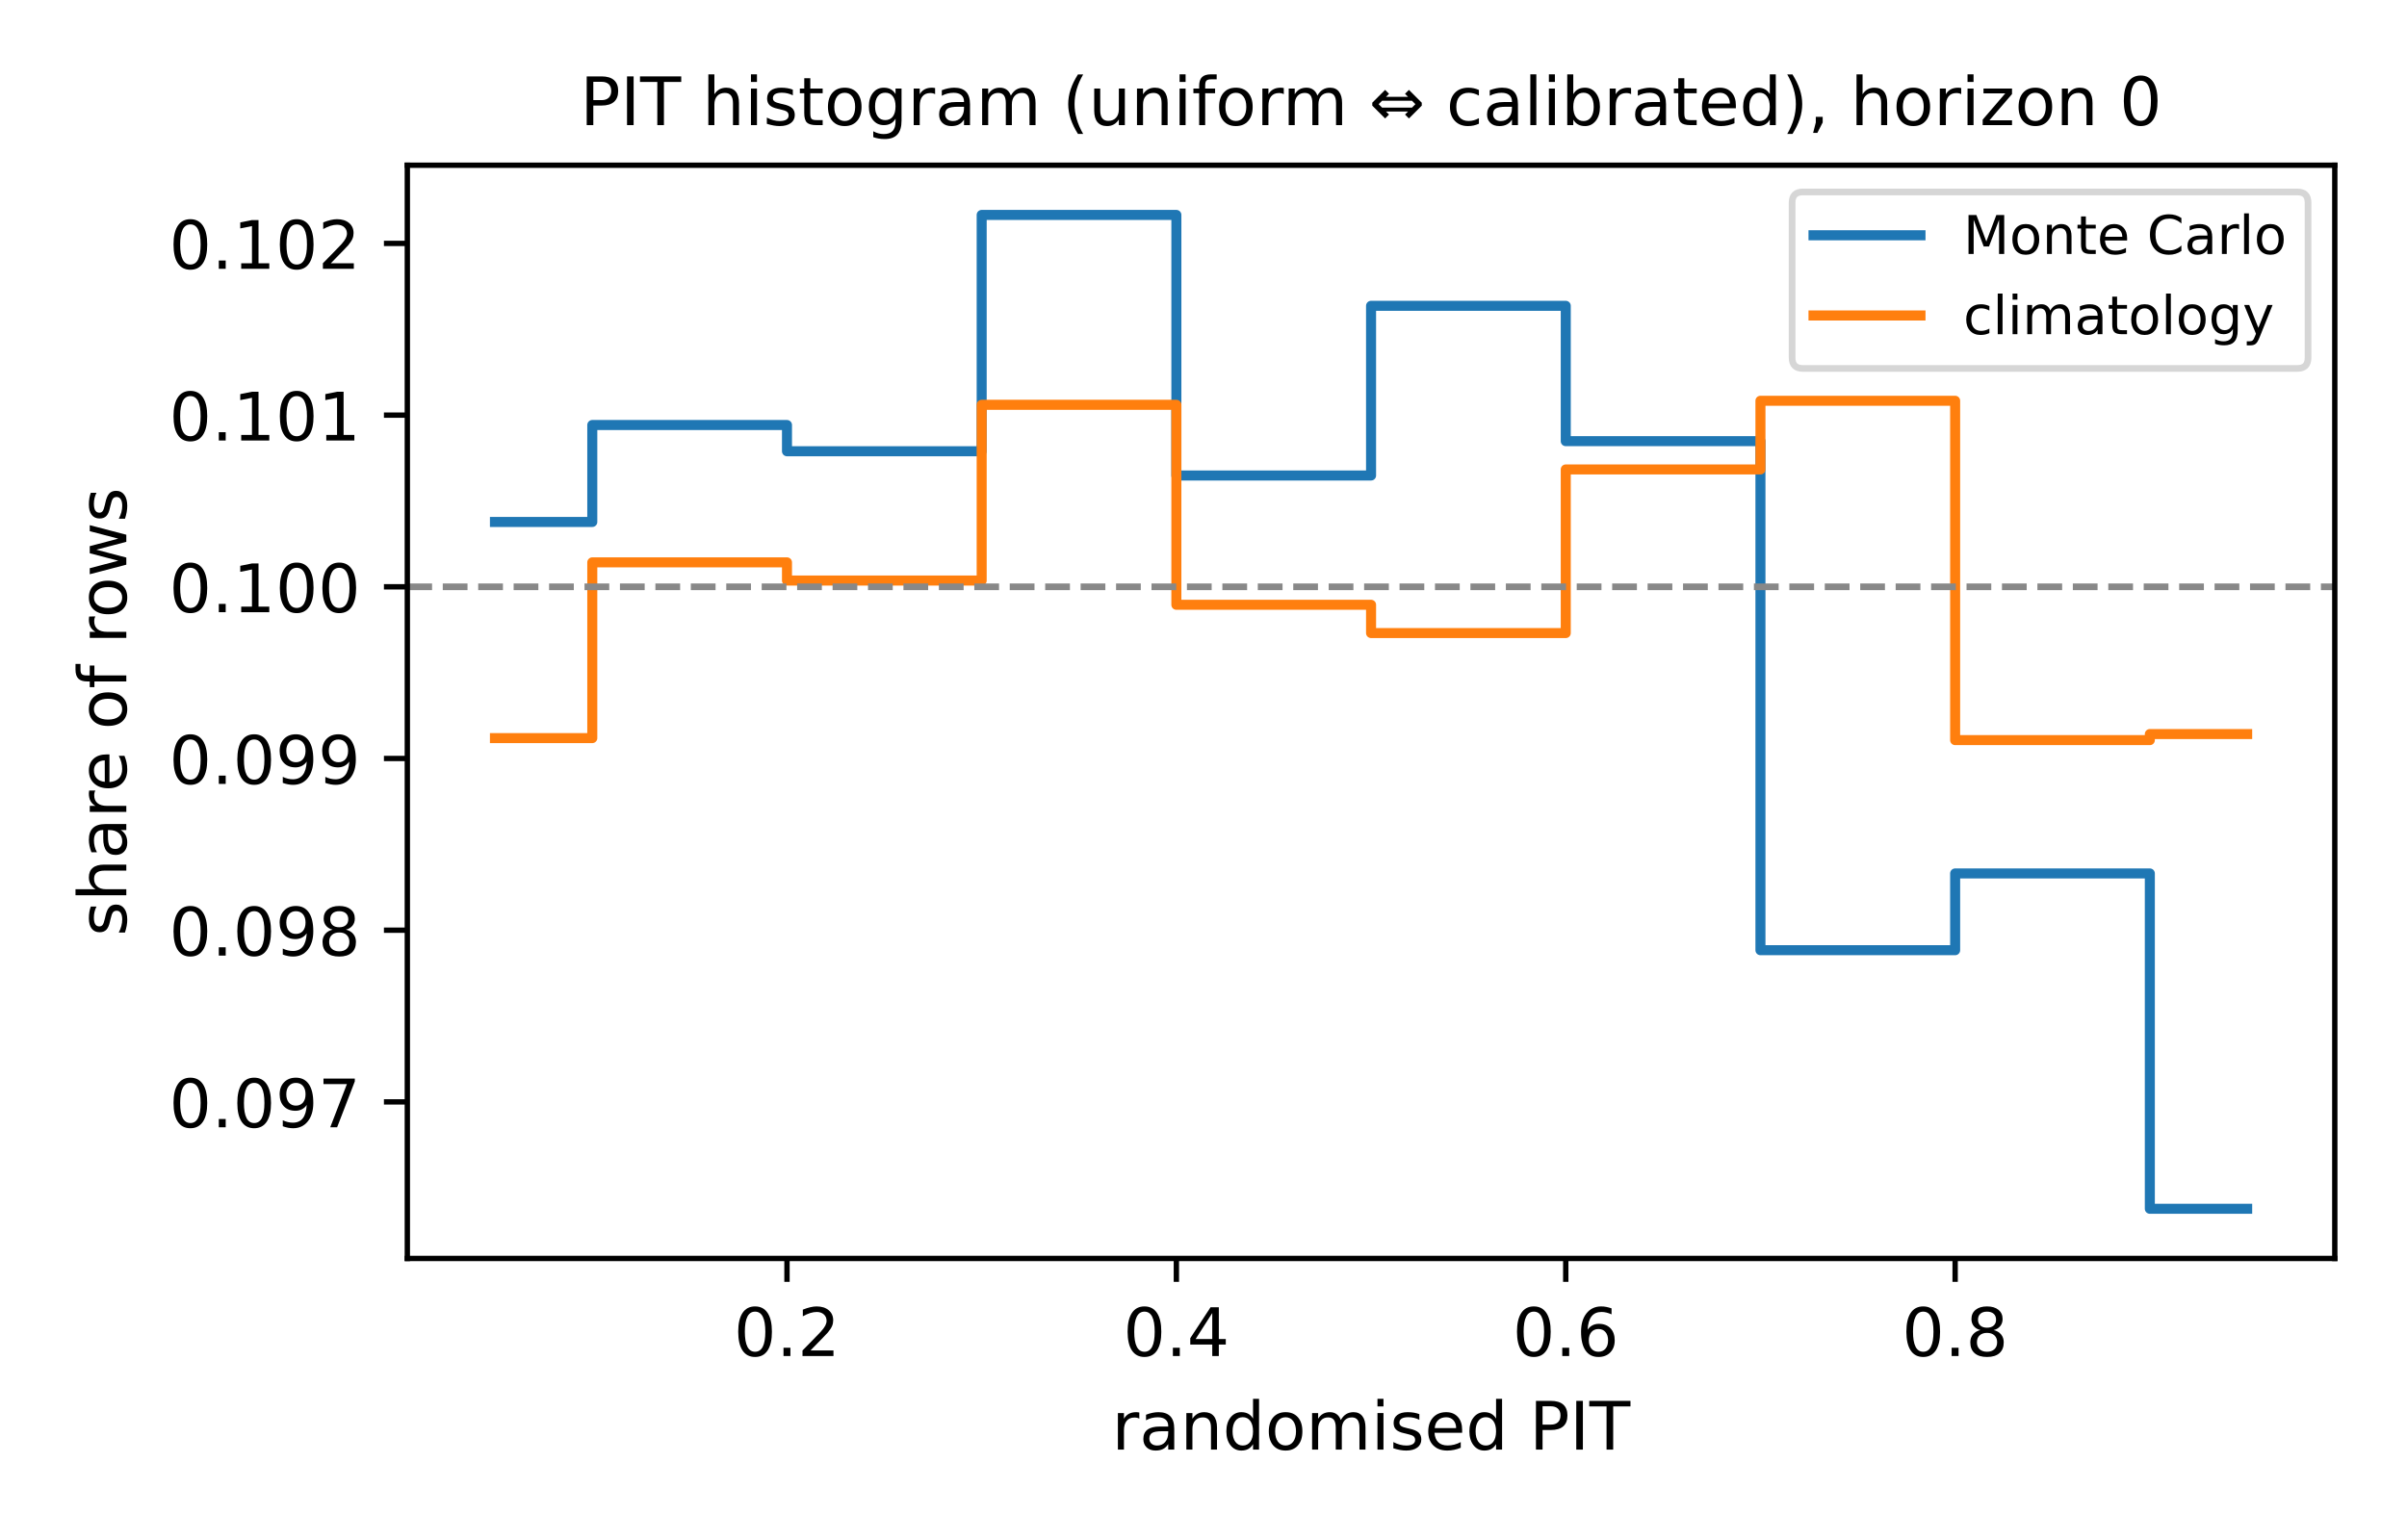
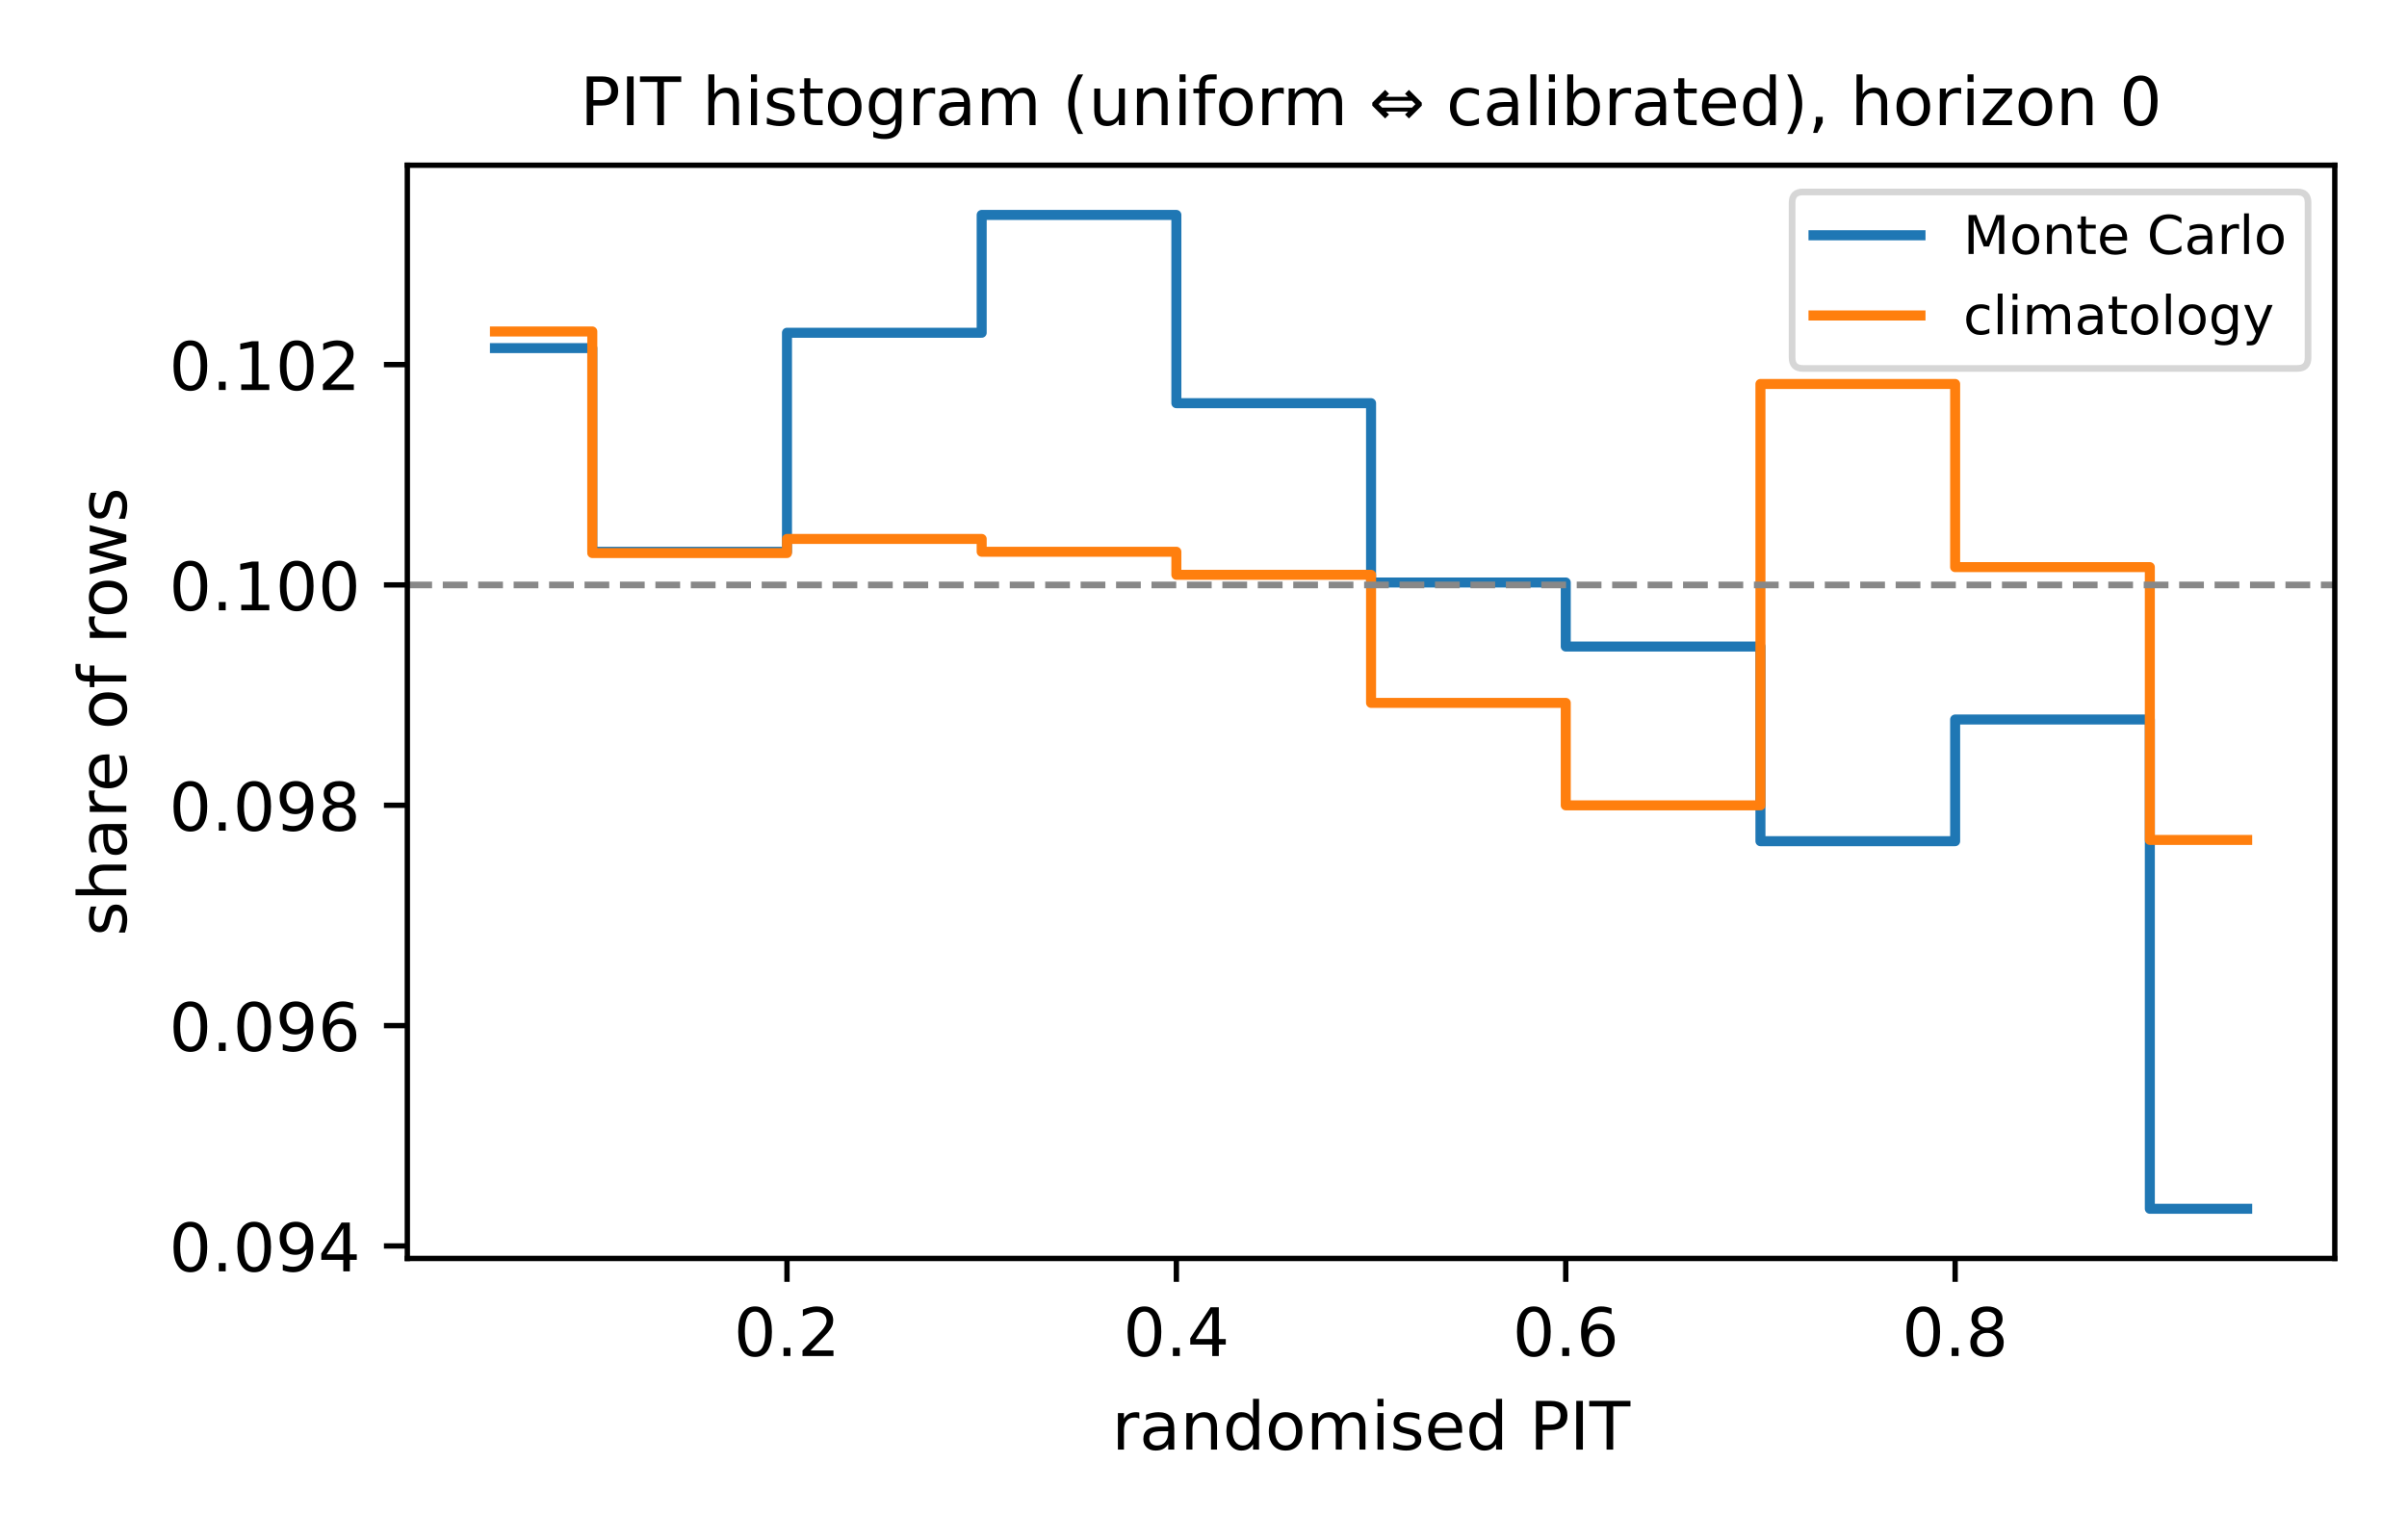
<svg xmlns="http://www.w3.org/2000/svg" xmlns:xlink="http://www.w3.org/1999/xlink" width="360pt" height="230.4pt" viewBox="0 0 360 230.4" version="1.1">
  <defs>
    <style type="text/css">*{stroke-linejoin: round; stroke-linecap: butt}</style>
  </defs>
  <g id="figure_1">
    <g id="patch_1">
      <path d="M 0 230.4  L 360 230.4  L 360 0  L 0 0  z " style="fill: #ffffff" />
    </g>
    <g id="axes_1">
      <g id="patch_2">
        <path d="M 60.922 188.278  L 349.2 188.278  L 349.2 24.72  L 60.922 24.72  z " style="fill: #ffffff" />
      </g>
      <g id="matplotlib.axis_1">
        <g id="xtick_1">
          <g id="line2d_1">
            <defs>
-               <path id="mbd0d3bd23d" d="M 0 0  L 0 3.5  " style="stroke: #000000; stroke-width: 0.8" />
-             </defs>
-             <g>
-               <use xlink:href="#mbd0d3bd23d" x="117.704" y="188.278" style="stroke: #000000; stroke-width: 0.8" />
+               <path id="m6182147fe1" d="M 0 0  L 0 3.5  " style="stroke: #000000; stroke-width: 0.8" />
+             </defs>
+             <g>
+               <use xlink:href="#m6182147fe1" x="117.704" y="188.278" style="stroke: #000000; stroke-width: 0.8" />
            </g>
          </g>
          <g id="text_1">
            <g transform="translate(109.7527 202.8753) scale(0.1 -0.1)">
              <defs>
                <path id="DejaVuSans-13" d="M 2034 4250  Q 1547 4250 1301 3770  Q 1056 3291 1056 2328  Q 1056 1369 1301 889  Q 1547 409 2034 409  Q 2525 409 2770 889  Q 3016 1369 3016 2328  Q 3016 3291 2770 3770  Q 2525 4250 2034 4250  z M 2034 4750  Q 2819 4750 3233 4129  Q 3647 3509 3647 2328  Q 3647 1150 3233 529  Q 2819 -91 2034 -91  Q 1250 -91 836 529  Q 422 1150 422 2328  Q 422 3509 836 4129  Q 1250 4750 2034 4750  z " transform="scale(0.015625)" />
                <path id="DejaVuSans-11" d="M 684 794  L 1344 794  L 1344 0  L 684 0  L 684 794  z " transform="scale(0.015625)" />
                <path id="DejaVuSans-15" d="M 1228 531  L 3431 531  L 3431 0  L 469 0  L 469 531  Q 828 903 1448 1529  Q 2069 2156 2228 2338  Q 2531 2678 2651 2914  Q 2772 3150 2772 3378  Q 2772 3750 2511 3984  Q 2250 4219 1831 4219  Q 1534 4219 1204 4116  Q 875 4013 500 3803  L 500 4441  Q 881 4594 1212 4672  Q 1544 4750 1819 4750  Q 2544 4750 2975 4387  Q 3406 4025 3406 3419  Q 3406 3131 3298 2873  Q 3191 2616 2906 2266  Q 2828 2175 2409 1742  Q 1991 1309 1228 531  z " transform="scale(0.015625)" />
              </defs>
              <use xlink:href="#DejaVuSans-13" />
              <use xlink:href="#DejaVuSans-11" transform="translate(63.625 0)" />
              <use xlink:href="#DejaVuSans-15" transform="translate(95.40625 0)" />
            </g>
          </g>
        </g>
        <g id="xtick_2">
          <g id="line2d_2">
            <g>
-               <use xlink:href="#mbd0d3bd23d" x="175.942" y="188.278" style="stroke: #000000; stroke-width: 0.8" />
+               <use xlink:href="#m6182147fe1" x="175.942" y="188.278" style="stroke: #000000; stroke-width: 0.8" />
            </g>
          </g>
          <g id="text_2">
            <g transform="translate(167.9907 202.8753) scale(0.1 -0.1)">
              <defs>
                <path id="DejaVuSans-17" d="M 2419 4116  L 825 1625  L 2419 1625  L 2419 4116  z M 2253 4666  L 3047 4666  L 3047 1625  L 3713 1625  L 3713 1100  L 3047 1100  L 3047 0  L 2419 0  L 2419 1100  L 313 1100  L 313 1709  L 2253 4666  z " transform="scale(0.015625)" />
              </defs>
              <use xlink:href="#DejaVuSans-13" />
              <use xlink:href="#DejaVuSans-11" transform="translate(63.625 0)" />
              <use xlink:href="#DejaVuSans-17" transform="translate(95.40625 0)" />
            </g>
          </g>
        </g>
        <g id="xtick_3">
          <g id="line2d_3">
            <g>
-               <use xlink:href="#mbd0d3bd23d" x="234.18" y="188.278" style="stroke: #000000; stroke-width: 0.8" />
+               <use xlink:href="#m6182147fe1" x="234.18" y="188.278" style="stroke: #000000; stroke-width: 0.8" />
            </g>
          </g>
          <g id="text_3">
            <g transform="translate(226.2286 202.8753) scale(0.1 -0.1)">
              <defs>
                <path id="DejaVuSans-19" d="M 2113 2584  Q 1688 2584 1439 2293  Q 1191 2003 1191 1497  Q 1191 994 1439 701  Q 1688 409 2113 409  Q 2538 409 2786 701  Q 3034 994 3034 1497  Q 3034 2003 2786 2293  Q 2538 2584 2113 2584  z M 3366 4563  L 3366 3988  Q 3128 4100 2886 4159  Q 2644 4219 2406 4219  Q 1781 4219 1451 3797  Q 1122 3375 1075 2522  Q 1259 2794 1537 2939  Q 1816 3084 2150 3084  Q 2853 3084 3261 2657  Q 3669 2231 3669 1497  Q 3669 778 3244 343  Q 2819 -91 2113 -91  Q 1303 -91 875 529  Q 447 1150 447 2328  Q 447 3434 972 4092  Q 1497 4750 2381 4750  Q 2619 4750 2861 4703  Q 3103 4656 3366 4563  z " transform="scale(0.015625)" />
              </defs>
              <use xlink:href="#DejaVuSans-13" />
              <use xlink:href="#DejaVuSans-11" transform="translate(63.625 0)" />
              <use xlink:href="#DejaVuSans-19" transform="translate(95.40625 0)" />
            </g>
          </g>
        </g>
        <g id="xtick_4">
          <g id="line2d_4">
            <g>
-               <use xlink:href="#mbd0d3bd23d" x="292.418" y="188.278" style="stroke: #000000; stroke-width: 0.8" />
+               <use xlink:href="#m6182147fe1" x="292.418" y="188.278" style="stroke: #000000; stroke-width: 0.8" />
            </g>
          </g>
          <g id="text_4">
            <g transform="translate(284.4665 202.8753) scale(0.1 -0.1)">
              <defs>
                <path id="DejaVuSans-1b" d="M 2034 2216  Q 1584 2216 1326 1975  Q 1069 1734 1069 1313  Q 1069 891 1326 650  Q 1584 409 2034 409  Q 2484 409 2743 651  Q 3003 894 3003 1313  Q 3003 1734 2745 1975  Q 2488 2216 2034 2216  z M 1403 2484  Q 997 2584 770 2862  Q 544 3141 544 3541  Q 544 4100 942 4425  Q 1341 4750 2034 4750  Q 2731 4750 3128 4425  Q 3525 4100 3525 3541  Q 3525 3141 3298 2862  Q 3072 2584 2669 2484  Q 3125 2378 3379 2068  Q 3634 1759 3634 1313  Q 3634 634 3220 271  Q 2806 -91 2034 -91  Q 1263 -91 848 271  Q 434 634 434 1313  Q 434 1759 690 2068  Q 947 2378 1403 2484  z M 1172 3481  Q 1172 3119 1398 2916  Q 1625 2713 2034 2713  Q 2441 2713 2670 2916  Q 2900 3119 2900 3481  Q 2900 3844 2670 4047  Q 2441 4250 2034 4250  Q 1625 4250 1398 4047  Q 1172 3844 1172 3481  z " transform="scale(0.015625)" />
              </defs>
              <use xlink:href="#DejaVuSans-13" />
              <use xlink:href="#DejaVuSans-11" transform="translate(63.625 0)" />
              <use xlink:href="#DejaVuSans-1b" transform="translate(95.40625 0)" />
            </g>
          </g>
        </g>
        <g id="text_5">
          <g transform="translate(166.2916 216.8761) scale(0.1 -0.1)">
            <defs>
              <path id="DejaVuSans-55" d="M 2631 2963  Q 2534 3019 2420 3045  Q 2306 3072 2169 3072  Q 1681 3072 1420 2755  Q 1159 2438 1159 1844  L 1159 0  L 581 0  L 581 3500  L 1159 3500  L 1159 2956  Q 1341 3275 1631 3429  Q 1922 3584 2338 3584  Q 2397 3584 2469 3576  Q 2541 3569 2628 3553  L 2631 2963  z " transform="scale(0.015625)" />
              <path id="DejaVuSans-44" d="M 2194 1759  Q 1497 1759 1228 1600  Q 959 1441 959 1056  Q 959 750 1161 570  Q 1363 391 1709 391  Q 2188 391 2477 730  Q 2766 1069 2766 1631  L 2766 1759  L 2194 1759  z M 3341 1997  L 3341 0  L 2766 0  L 2766 531  Q 2569 213 2275 61  Q 1981 -91 1556 -91  Q 1019 -91 701 211  Q 384 513 384 1019  Q 384 1609 779 1909  Q 1175 2209 1959 2209  L 2766 2209  L 2766 2266  Q 2766 2663 2505 2880  Q 2244 3097 1772 3097  Q 1472 3097 1187 3025  Q 903 2953 641 2809  L 641 3341  Q 956 3463 1253 3523  Q 1550 3584 1831 3584  Q 2591 3584 2966 3190  Q 3341 2797 3341 1997  z " transform="scale(0.015625)" />
              <path id="DejaVuSans-51" d="M 3513 2113  L 3513 0  L 2938 0  L 2938 2094  Q 2938 2591 2744 2837  Q 2550 3084 2163 3084  Q 1697 3084 1428 2787  Q 1159 2491 1159 1978  L 1159 0  L 581 0  L 581 3500  L 1159 3500  L 1159 2956  Q 1366 3272 1645 3428  Q 1925 3584 2291 3584  Q 2894 3584 3203 3211  Q 3513 2838 3513 2113  z " transform="scale(0.015625)" />
              <path id="DejaVuSans-47" d="M 2906 2969  L 2906 4863  L 3481 4863  L 3481 0  L 2906 0  L 2906 525  Q 2725 213 2448 61  Q 2172 -91 1784 -91  Q 1150 -91 751 415  Q 353 922 353 1747  Q 353 2572 751 3078  Q 1150 3584 1784 3584  Q 2172 3584 2448 3432  Q 2725 3281 2906 2969  z M 947 1747  Q 947 1113 1208 752  Q 1469 391 1925 391  Q 2381 391 2643 752  Q 2906 1113 2906 1747  Q 2906 2381 2643 2742  Q 2381 3103 1925 3103  Q 1469 3103 1208 2742  Q 947 2381 947 1747  z " transform="scale(0.015625)" />
              <path id="DejaVuSans-52" d="M 1959 3097  Q 1497 3097 1228 2736  Q 959 2375 959 1747  Q 959 1119 1226 758  Q 1494 397 1959 397  Q 2419 397 2687 759  Q 2956 1122 2956 1747  Q 2956 2369 2687 2733  Q 2419 3097 1959 3097  z M 1959 3584  Q 2709 3584 3137 3096  Q 3566 2609 3566 1747  Q 3566 888 3137 398  Q 2709 -91 1959 -91  Q 1206 -91 779 398  Q 353 888 353 1747  Q 353 2609 779 3096  Q 1206 3584 1959 3584  z " transform="scale(0.015625)" />
              <path id="DejaVuSans-50" d="M 3328 2828  Q 3544 3216 3844 3400  Q 4144 3584 4550 3584  Q 5097 3584 5394 3201  Q 5691 2819 5691 2113  L 5691 0  L 5113 0  L 5113 2094  Q 5113 2597 4934 2840  Q 4756 3084 4391 3084  Q 3944 3084 3684 2787  Q 3425 2491 3425 1978  L 3425 0  L 2847 0  L 2847 2094  Q 2847 2600 2669 2842  Q 2491 3084 2119 3084  Q 1678 3084 1418 2786  Q 1159 2488 1159 1978  L 1159 0  L 581 0  L 581 3500  L 1159 3500  L 1159 2956  Q 1356 3278 1631 3431  Q 1906 3584 2284 3584  Q 2666 3584 2933 3390  Q 3200 3197 3328 2828  z " transform="scale(0.015625)" />
              <path id="DejaVuSans-4c" d="M 603 3500  L 1178 3500  L 1178 0  L 603 0  L 603 3500  z M 603 4863  L 1178 4863  L 1178 4134  L 603 4134  L 603 4863  z " transform="scale(0.015625)" />
              <path id="DejaVuSans-56" d="M 2834 3397  L 2834 2853  Q 2591 2978 2328 3040  Q 2066 3103 1784 3103  Q 1356 3103 1142 2972  Q 928 2841 928 2578  Q 928 2378 1081 2264  Q 1234 2150 1697 2047  L 1894 2003  Q 2506 1872 2764 1633  Q 3022 1394 3022 966  Q 3022 478 2636 193  Q 2250 -91 1575 -91  Q 1294 -91 989 -36  Q 684 19 347 128  L 347 722  Q 666 556 975 473  Q 1284 391 1588 391  Q 1994 391 2212 530  Q 2431 669 2431 922  Q 2431 1156 2273 1281  Q 2116 1406 1581 1522  L 1381 1569  Q 847 1681 609 1914  Q 372 2147 372 2553  Q 372 3047 722 3315  Q 1072 3584 1716 3584  Q 2034 3584 2315 3537  Q 2597 3491 2834 3397  z " transform="scale(0.015625)" />
              <path id="DejaVuSans-48" d="M 3597 1894  L 3597 1613  L 953 1613  Q 991 1019 1311 708  Q 1631 397 2203 397  Q 2534 397 2845 478  Q 3156 559 3463 722  L 3463 178  Q 3153 47 2828 -22  Q 2503 -91 2169 -91  Q 1331 -91 842 396  Q 353 884 353 1716  Q 353 2575 817 3079  Q 1281 3584 2069 3584  Q 2775 3584 3186 3129  Q 3597 2675 3597 1894  z M 3022 2063  Q 3016 2534 2758 2815  Q 2500 3097 2075 3097  Q 1594 3097 1305 2825  Q 1016 2553 972 2059  L 3022 2063  z " transform="scale(0.015625)" />
              <path id="DejaVuSans-3" transform="scale(0.015625)" />
              <path id="DejaVuSans-33" d="M 1259 4147  L 1259 2394  L 2053 2394  Q 2494 2394 2734 2622  Q 2975 2850 2975 3272  Q 2975 3691 2734 3919  Q 2494 4147 2053 4147  L 1259 4147  z M 628 4666  L 2053 4666  Q 2838 4666 3239 4311  Q 3641 3956 3641 3272  Q 3641 2581 3239 2228  Q 2838 1875 2053 1875  L 1259 1875  L 1259 0  L 628 0  L 628 4666  z " transform="scale(0.015625)" />
              <path id="DejaVuSans-2c" d="M 628 4666  L 1259 4666  L 1259 0  L 628 0  L 628 4666  z " transform="scale(0.015625)" />
              <path id="DejaVuSans-37" d="M -19 4666  L 3928 4666  L 3928 4134  L 2272 4134  L 2272 0  L 1638 0  L 1638 4134  L -19 4134  L -19 4666  z " transform="scale(0.015625)" />
            </defs>
            <use xlink:href="#DejaVuSans-55" />
            <use xlink:href="#DejaVuSans-44" transform="translate(41.10938 0)" />
            <use xlink:href="#DejaVuSans-51" transform="translate(102.3906 0)" />
            <use xlink:href="#DejaVuSans-47" transform="translate(165.7656 0)" />
            <use xlink:href="#DejaVuSans-52" transform="translate(229.25 0)" />
            <use xlink:href="#DejaVuSans-50" transform="translate(290.4375 0)" />
            <use xlink:href="#DejaVuSans-4c" transform="translate(387.8438 0)" />
            <use xlink:href="#DejaVuSans-56" transform="translate(415.625 0)" />
            <use xlink:href="#DejaVuSans-48" transform="translate(467.7188 0)" />
            <use xlink:href="#DejaVuSans-47" transform="translate(529.25 0)" />
            <use xlink:href="#DejaVuSans-3" transform="translate(592.7344 0)" />
            <use xlink:href="#DejaVuSans-33" transform="translate(624.5156 0)" />
            <use xlink:href="#DejaVuSans-2c" transform="translate(684.8125 0)" />
            <use xlink:href="#DejaVuSans-37" transform="translate(714.3125 0)" />
          </g>
        </g>
      </g>
      <g id="matplotlib.axis_2">
        <g id="ytick_1">
          <g id="line2d_5">
            <defs>
-               <path id="m5d2a2eea4f" d="M 0 0  L -3.5 0  " style="stroke: #000000; stroke-width: 0.8" />
-             </defs>
-             <g>
-               <use xlink:href="#m5d2a2eea4f" x="60.922" y="164.855" style="stroke: #000000; stroke-width: 0.8" />
+               <path id="me482a3e72c" d="M 0 0  L -3.5 0  " style="stroke: #000000; stroke-width: 0.8" />
+             </defs>
+             <g>
+               <use xlink:href="#me482a3e72c" x="60.922" y="186.405" style="stroke: #000000; stroke-width: 0.8" />
            </g>
          </g>
          <g id="text_6">
-             <g transform="translate(25.29422 168.6541) scale(0.1 -0.1)">
+             <g transform="translate(25.29422 190.2037) scale(0.1 -0.1)">
              <defs>
                <path id="DejaVuSans-1c" d="M 703 97  L 703 672  Q 941 559 1184 500  Q 1428 441 1663 441  Q 2288 441 2617 861  Q 2947 1281 2994 2138  Q 2813 1869 2534 1725  Q 2256 1581 1919 1581  Q 1219 1581 811 2004  Q 403 2428 403 3163  Q 403 3881 828 4315  Q 1253 4750 1959 4750  Q 2769 4750 3195 4129  Q 3622 3509 3622 2328  Q 3622 1225 3098 567  Q 2575 -91 1691 -91  Q 1453 -91 1209 -44  Q 966 3 703 97  z M 1959 2075  Q 2384 2075 2632 2365  Q 2881 2656 2881 3163  Q 2881 3666 2632 3958  Q 2384 4250 1959 4250  Q 1534 4250 1286 3958  Q 1038 3666 1038 3163  Q 1038 2656 1286 2365  Q 1534 2075 1959 2075  z " transform="scale(0.015625)" />
-                 <path id="DejaVuSans-1a" d="M 525 4666  L 3525 4666  L 3525 4397  L 1831 0  L 1172 0  L 2766 4134  L 525 4134  L 525 4666  z " transform="scale(0.015625)" />
              </defs>
              <use xlink:href="#DejaVuSans-13" />
              <use xlink:href="#DejaVuSans-11" transform="translate(63.625 0)" />
              <use xlink:href="#DejaVuSans-13" transform="translate(95.40625 0)" />
              <use xlink:href="#DejaVuSans-1c" transform="translate(159.0312 0)" />
-               <use xlink:href="#DejaVuSans-1a" transform="translate(222.6562 0)" />
+               <use xlink:href="#DejaVuSans-17" transform="translate(222.6562 0)" />
            </g>
          </g>
        </g>
        <g id="ytick_2">
          <g id="line2d_6">
            <g>
-               <use xlink:href="#m5d2a2eea4f" x="60.922" y="139.167" style="stroke: #000000; stroke-width: 0.8" />
+               <use xlink:href="#me482a3e72c" x="60.922" y="153.44" style="stroke: #000000; stroke-width: 0.8" />
            </g>
          </g>
          <g id="text_7">
-             <g transform="translate(25.29422 142.9663) scale(0.1 -0.1)">
+             <g transform="translate(25.29422 157.2389) scale(0.1 -0.1)">
+               <use xlink:href="#DejaVuSans-13" />
+               <use xlink:href="#DejaVuSans-11" transform="translate(63.625 0)" />
+               <use xlink:href="#DejaVuSans-13" transform="translate(95.40625 0)" />
+               <use xlink:href="#DejaVuSans-1c" transform="translate(159.0312 0)" />
+               <use xlink:href="#DejaVuSans-19" transform="translate(222.6562 0)" />
+             </g>
+           </g>
+         </g>
+         <g id="ytick_3">
+           <g id="line2d_7">
+             <g>
+               <use xlink:href="#me482a3e72c" x="60.922" y="120.475" style="stroke: #000000; stroke-width: 0.8" />
+             </g>
+           </g>
+           <g id="text_8">
+             <g transform="translate(25.29422 124.274) scale(0.1 -0.1)">
              <use xlink:href="#DejaVuSans-13" />
              <use xlink:href="#DejaVuSans-11" transform="translate(63.625 0)" />
              <use xlink:href="#DejaVuSans-13" transform="translate(95.40625 0)" />
              <use xlink:href="#DejaVuSans-1c" transform="translate(159.0312 0)" />
              <use xlink:href="#DejaVuSans-1b" transform="translate(222.6562 0)" />
            </g>
          </g>
        </g>
-         <g id="ytick_3">
-           <g id="line2d_7">
-             <g>
-               <use xlink:href="#m5d2a2eea4f" x="60.922" y="113.48" style="stroke: #000000; stroke-width: 0.8" />
-             </g>
-           </g>
-           <g id="text_8">
-             <g transform="translate(25.29422 117.2785) scale(0.1 -0.1)">
-               <use xlink:href="#DejaVuSans-13" />
-               <use xlink:href="#DejaVuSans-11" transform="translate(63.625 0)" />
-               <use xlink:href="#DejaVuSans-13" transform="translate(95.40625 0)" />
-               <use xlink:href="#DejaVuSans-1c" transform="translate(159.0312 0)" />
-               <use xlink:href="#DejaVuSans-1c" transform="translate(222.6562 0)" />
-             </g>
-           </g>
-         </g>
        <g id="ytick_4">
          <g id="line2d_8">
            <g>
-               <use xlink:href="#m5d2a2eea4f" x="60.922" y="87.792" style="stroke: #000000; stroke-width: 0.8" />
+               <use xlink:href="#me482a3e72c" x="60.922" y="87.51" style="stroke: #000000; stroke-width: 0.8" />
            </g>
          </g>
          <g id="text_9">
-             <g transform="translate(25.29422 91.59067) scale(0.1 -0.1)">
+             <g transform="translate(25.29422 91.30918) scale(0.1 -0.1)">
              <defs>
                <path id="DejaVuSans-14" d="M 794 531  L 1825 531  L 1825 4091  L 703 3866  L 703 4441  L 1819 4666  L 2450 4666  L 2450 531  L 3481 531  L 3481 0  L 794 0  L 794 531  z " transform="scale(0.015625)" />
              </defs>
              <use xlink:href="#DejaVuSans-13" />
              <use xlink:href="#DejaVuSans-11" transform="translate(63.625 0)" />
              <use xlink:href="#DejaVuSans-14" transform="translate(95.40625 0)" />
              <use xlink:href="#DejaVuSans-13" transform="translate(159.0312 0)" />
              <use xlink:href="#DejaVuSans-13" transform="translate(222.6562 0)" />
            </g>
          </g>
        </g>
        <g id="ytick_5">
          <g id="line2d_9">
            <g>
-               <use xlink:href="#m5d2a2eea4f" x="60.922" y="62.104" style="stroke: #000000; stroke-width: 0.8" />
+               <use xlink:href="#me482a3e72c" x="60.922" y="54.546" style="stroke: #000000; stroke-width: 0.8" />
            </g>
          </g>
          <g id="text_10">
-             <g transform="translate(25.29422 65.90287) scale(0.1 -0.1)">
-               <use xlink:href="#DejaVuSans-13" />
-               <use xlink:href="#DejaVuSans-11" transform="translate(63.625 0)" />
-               <use xlink:href="#DejaVuSans-14" transform="translate(95.40625 0)" />
-               <use xlink:href="#DejaVuSans-13" transform="translate(159.0312 0)" />
-               <use xlink:href="#DejaVuSans-14" transform="translate(222.6562 0)" />
-             </g>
-           </g>
-         </g>
-         <g id="ytick_6">
-           <g id="line2d_10">
-             <g>
-               <use xlink:href="#m5d2a2eea4f" x="60.922" y="36.416" style="stroke: #000000; stroke-width: 0.8" />
-             </g>
-           </g>
-           <g id="text_11">
-             <g transform="translate(25.29422 40.21507) scale(0.1 -0.1)">
+             <g transform="translate(25.29422 58.34434) scale(0.1 -0.1)">
              <use xlink:href="#DejaVuSans-13" />
              <use xlink:href="#DejaVuSans-11" transform="translate(63.625 0)" />
              <use xlink:href="#DejaVuSans-14" transform="translate(95.40625 0)" />
              <use xlink:href="#DejaVuSans-13" transform="translate(159.0312 0)" />
              <use xlink:href="#DejaVuSans-15" transform="translate(222.6562 0)" />
            </g>
          </g>
        </g>
-         <g id="text_12">
+         <g id="text_11">
          <g transform="translate(18.89187 140.0543) rotate(-90) scale(0.1 -0.1)">
            <defs>
              <path id="DejaVuSans-4b" d="M 3513 2113  L 3513 0  L 2938 0  L 2938 2094  Q 2938 2591 2744 2837  Q 2550 3084 2163 3084  Q 1697 3084 1428 2787  Q 1159 2491 1159 1978  L 1159 0  L 581 0  L 581 4863  L 1159 4863  L 1159 2956  Q 1366 3272 1645 3428  Q 1925 3584 2291 3584  Q 2894 3584 3203 3211  Q 3513 2838 3513 2113  z " transform="scale(0.015625)" />
              <path id="DejaVuSans-49" d="M 2375 4863  L 2375 4384  L 1825 4384  Q 1516 4384 1395 4259  Q 1275 4134 1275 3809  L 1275 3500  L 2222 3500  L 2222 3053  L 1275 3053  L 1275 0  L 697 0  L 697 3053  L 147 3053  L 147 3500  L 697 3500  L 697 3744  Q 697 4328 969 4595  Q 1241 4863 1831 4863  L 2375 4863  z " transform="scale(0.015625)" />
              <path id="DejaVuSans-5a" d="M 269 3500  L 844 3500  L 1563 769  L 2278 3500  L 2956 3500  L 3675 769  L 4391 3500  L 4966 3500  L 4050 0  L 3372 0  L 2619 2869  L 1863 0  L 1184 0  L 269 3500  z " transform="scale(0.015625)" />
            </defs>
            <use xlink:href="#DejaVuSans-56" />
            <use xlink:href="#DejaVuSans-4b" transform="translate(52.09375 0)" />
            <use xlink:href="#DejaVuSans-44" transform="translate(115.4688 0)" />
            <use xlink:href="#DejaVuSans-55" transform="translate(176.75 0)" />
            <use xlink:href="#DejaVuSans-48" transform="translate(215.6562 0)" />
            <use xlink:href="#DejaVuSans-3" transform="translate(277.1875 0)" />
            <use xlink:href="#DejaVuSans-52" transform="translate(308.9688 0)" />
            <use xlink:href="#DejaVuSans-49" transform="translate(370.1562 0)" />
            <use xlink:href="#DejaVuSans-3" transform="translate(405.3594 0)" />
            <use xlink:href="#DejaVuSans-55" transform="translate(437.1406 0)" />
            <use xlink:href="#DejaVuSans-52" transform="translate(476.0469 0)" />
            <use xlink:href="#DejaVuSans-5a" transform="translate(537.2344 0)" />
            <use xlink:href="#DejaVuSans-56" transform="translate(619.0156 0)" />
          </g>
        </g>
      </g>
+       <g id="line2d_10">
+         <path d="M 74.026 52.082  L 88.585 52.082  L 88.585 82.548  L 117.704 82.548  L 117.704 49.782  L 146.823 49.782  L 146.823 32.154  L 175.942 32.154  L 175.942 60.321  L 205.061 60.321  L 205.061 87.146  L 234.18 87.146  L 234.18 96.727  L 263.299 96.727  L 263.299 125.851  L 292.418 125.851  L 292.418 107.648  L 321.537 107.648  L 321.537 180.843  L 336.096 180.843  " clip-path="url(#p3367d7f07b)" style="fill: none; stroke: #1f77b4; stroke-width: 1.5; stroke-linecap: square" />
+       </g>
      <g id="line2d_11">
-         <path d="M 74.026 78.091  L 88.585 78.091  L 88.585 63.585  L 117.704 63.585  L 117.704 67.513  L 146.823 67.513  L 146.823 32.154  L 175.942 32.154  L 175.942 71.14  L 205.061 71.14  L 205.061 45.754  L 234.18 45.754  L 234.18 66.002  L 263.299 66.002  L 263.299 142.16  L 292.418 142.16  L 292.418 130.676  L 321.537 130.676  L 321.537 180.843  L 336.096 180.843  " clip-path="url(#p27943cf8cd)" style="fill: none; stroke: #1f77b4; stroke-width: 1.5; stroke-linecap: square" />
+         <path d="M 74.026 49.591  L 88.585 49.591  L 88.585 82.739  L 117.704 82.739  L 117.704 80.632  L 146.823 80.632  L 146.823 82.548  L 175.942 82.548  L 175.942 85.997  L 205.061 85.997  L 205.061 105.158  L 234.18 105.158  L 234.18 120.486  L 263.299 120.486  L 263.299 57.447  L 292.418 57.447  L 292.418 84.847  L 321.537 84.847  L 321.537 125.66  L 336.096 125.66  " clip-path="url(#p3367d7f07b)" style="fill: none; stroke: #ff7f0e; stroke-width: 1.5; stroke-linecap: square" />
      </g>
      <g id="line2d_12">
-         <path d="M 74.026 110.428  L 88.585 110.428  L 88.585 84.135  L 117.704 84.135  L 117.704 86.855  L 146.823 86.855  L 146.823 60.562  L 175.942 60.562  L 175.942 90.482  L 205.061 90.482  L 205.061 94.713  L 234.18 94.713  L 234.18 70.233  L 263.299 70.233  L 263.299 59.958  L 292.418 59.958  L 292.418 110.73  L 321.537 110.73  L 321.537 109.823  L 336.096 109.823  " clip-path="url(#p27943cf8cd)" style="fill: none; stroke: #ff7f0e; stroke-width: 1.5; stroke-linecap: square" />
-       </g>
-       <g id="line2d_13">
-         <path d="M 60.922 87.792  L 349.2 87.792  " clip-path="url(#p27943cf8cd)" style="fill: none; stroke-dasharray: 3.7,1.6; stroke-dashoffset: 0; stroke: #888888" />
+         <path d="M 60.922 87.51  L 349.2 87.51  " clip-path="url(#p3367d7f07b)" style="fill: none; stroke-dasharray: 3.7,1.6; stroke-dashoffset: 0; stroke: #888888" />
      </g>
      <g id="patch_3">
        <path d="M 60.922 188.278  L 60.922 24.72  " style="fill: none; stroke: #000000; stroke-width: 0.8; stroke-linejoin: miter; stroke-linecap: square" />
      </g>
      <g id="patch_4">
        <path d="M 349.2 188.278  L 349.2 24.72  " style="fill: none; stroke: #000000; stroke-width: 0.8; stroke-linejoin: miter; stroke-linecap: square" />
      </g>
      <g id="patch_5">
        <path d="M 60.922 188.278  L 349.2 188.278  " style="fill: none; stroke: #000000; stroke-width: 0.8; stroke-linejoin: miter; stroke-linecap: square" />
      </g>
      <g id="patch_6">
        <path d="M 60.922 24.72  L 349.2 24.72  " style="fill: none; stroke: #000000; stroke-width: 0.8; stroke-linejoin: miter; stroke-linecap: square" />
      </g>
-       <g id="text_13">
+       <g id="text_12">
        <g transform="translate(86.76977 18.72) scale(0.1 -0.1)">
          <defs>
            <path id="DejaVuSans-57" d="M 1172 4494  L 1172 3500  L 2356 3500  L 2356 3053  L 1172 3053  L 1172 1153  Q 1172 725 1289 603  Q 1406 481 1766 481  L 2356 481  L 2356 0  L 1766 0  Q 1100 0 847 248  Q 594 497 594 1153  L 594 3053  L 172 3053  L 172 3500  L 594 3500  L 594 4494  L 1172 4494  z " transform="scale(0.015625)" />
            <path id="DejaVuSans-4a" d="M 2906 1791  Q 2906 2416 2648 2759  Q 2391 3103 1925 3103  Q 1463 3103 1205 2759  Q 947 2416 947 1791  Q 947 1169 1205 825  Q 1463 481 1925 481  Q 2391 481 2648 825  Q 2906 1169 2906 1791  z M 3481 434  Q 3481 -459 3084 -895  Q 2688 -1331 1869 -1331  Q 1566 -1331 1297 -1286  Q 1028 -1241 775 -1147  L 775 -588  Q 1028 -725 1275 -790  Q 1522 -856 1778 -856  Q 2344 -856 2625 -561  Q 2906 -266 2906 331  L 2906 616  Q 2728 306 2450 153  Q 2172 0 1784 0  Q 1141 0 747 490  Q 353 981 353 1791  Q 353 2603 747 3093  Q 1141 3584 1784 3584  Q 2172 3584 2450 3431  Q 2728 3278 2906 2969  L 2906 3500  L 3481 3500  L 3481 434  z " transform="scale(0.015625)" />
            <path id="DejaVuSans-b" d="M 1984 4856  Q 1566 4138 1362 3434  Q 1159 2731 1159 2009  Q 1159 1288 1364 580  Q 1569 -128 1984 -844  L 1484 -844  Q 1016 -109 783 600  Q 550 1309 550 2009  Q 550 2706 781 3412  Q 1013 4119 1484 4856  L 1984 4856  z " transform="scale(0.015625)" />
            <path id="DejaVuSans-58" d="M 544 1381  L 544 3500  L 1119 3500  L 1119 1403  Q 1119 906 1312 657  Q 1506 409 1894 409  Q 2359 409 2629 706  Q 2900 1003 2900 1516  L 2900 3500  L 3475 3500  L 3475 0  L 2900 0  L 2900 538  Q 2691 219 2414 64  Q 2138 -91 1772 -91  Q 1169 -91 856 284  Q 544 659 544 1381  z M 1991 3584  L 1991 3584  z " transform="scale(0.015625)" />
            <path id="DejaVuSans-c5e" d="M 1250 1678  L 4113 1678  L 4441 2006  L 4113 2334  L 1250 2334  L 922 2006  L 1250 1678  z M 3738 1303  L 1625 1303  L 1916 1013  L 1541 638  L 313 1866  L 313 2147  L 1541 3375  L 1916 3000  L 1625 2709  L 3738 2709  L 3447 3000  L 3822 3375  L 5050 2147  L 5050 1866  L 3822 638  L 3447 1013  L 3738 1303  z " transform="scale(0.015625)" />
            <path id="DejaVuSans-46" d="M 3122 3366  L 3122 2828  Q 2878 2963 2633 3030  Q 2388 3097 2138 3097  Q 1578 3097 1268 2742  Q 959 2388 959 1747  Q 959 1106 1268 751  Q 1578 397 2138 397  Q 2388 397 2633 464  Q 2878 531 3122 666  L 3122 134  Q 2881 22 2623 -34  Q 2366 -91 2075 -91  Q 1284 -91 818 406  Q 353 903 353 1747  Q 353 2603 823 3093  Q 1294 3584 2113 3584  Q 2378 3584 2631 3529  Q 2884 3475 3122 3366  z " transform="scale(0.015625)" />
            <path id="DejaVuSans-4f" d="M 603 4863  L 1178 4863  L 1178 0  L 603 0  L 603 4863  z " transform="scale(0.015625)" />
            <path id="DejaVuSans-45" d="M 3116 1747  Q 3116 2381 2855 2742  Q 2594 3103 2138 3103  Q 1681 3103 1420 2742  Q 1159 2381 1159 1747  Q 1159 1113 1420 752  Q 1681 391 2138 391  Q 2594 391 2855 752  Q 3116 1113 3116 1747  z M 1159 2969  Q 1341 3281 1617 3432  Q 1894 3584 2278 3584  Q 2916 3584 3314 3078  Q 3713 2572 3713 1747  Q 3713 922 3314 415  Q 2916 -91 2278 -91  Q 1894 -91 1617 61  Q 1341 213 1159 525  L 1159 0  L 581 0  L 581 4863  L 1159 4863  L 1159 2969  z " transform="scale(0.015625)" />
            <path id="DejaVuSans-c" d="M 513 4856  L 1013 4856  Q 1481 4119 1714 3412  Q 1947 2706 1947 2009  Q 1947 1309 1714 600  Q 1481 -109 1013 -844  L 513 -844  Q 928 -128 1133 580  Q 1338 1288 1338 2009  Q 1338 2731 1133 3434  Q 928 4138 513 4856  z " transform="scale(0.015625)" />
            <path id="DejaVuSans-f" d="M 750 794  L 1409 794  L 1409 256  L 897 -744  L 494 -744  L 750 256  L 750 794  z " transform="scale(0.015625)" />
            <path id="DejaVuSans-5d" d="M 353 3500  L 3084 3500  L 3084 2975  L 922 459  L 3084 459  L 3084 0  L 275 0  L 275 525  L 2438 3041  L 353 3041  L 353 3500  z " transform="scale(0.015625)" />
          </defs>
          <use xlink:href="#DejaVuSans-33" />
          <use xlink:href="#DejaVuSans-2c" transform="translate(60.29688 0)" />
          <use xlink:href="#DejaVuSans-37" transform="translate(89.79688 0)" />
          <use xlink:href="#DejaVuSans-3" transform="translate(150.875 0)" />
          <use xlink:href="#DejaVuSans-4b" transform="translate(182.6562 0)" />
          <use xlink:href="#DejaVuSans-4c" transform="translate(246.0312 0)" />
          <use xlink:href="#DejaVuSans-56" transform="translate(273.8125 0)" />
          <use xlink:href="#DejaVuSans-57" transform="translate(325.9062 0)" />
          <use xlink:href="#DejaVuSans-52" transform="translate(365.1094 0)" />
          <use xlink:href="#DejaVuSans-4a" transform="translate(426.2969 0)" />
          <use xlink:href="#DejaVuSans-55" transform="translate(489.7812 0)" />
          <use xlink:href="#DejaVuSans-44" transform="translate(530.8906 0)" />
          <use xlink:href="#DejaVuSans-50" transform="translate(592.1719 0)" />
          <use xlink:href="#DejaVuSans-3" transform="translate(689.5781 0)" />
          <use xlink:href="#DejaVuSans-b" transform="translate(721.3594 0)" />
          <use xlink:href="#DejaVuSans-58" transform="translate(760.375 0)" />
          <use xlink:href="#DejaVuSans-51" transform="translate(823.75 0)" />
          <use xlink:href="#DejaVuSans-4c" transform="translate(887.125 0)" />
          <use xlink:href="#DejaVuSans-49" transform="translate(914.9062 0)" />
          <use xlink:href="#DejaVuSans-52" transform="translate(950.1094 0)" />
          <use xlink:href="#DejaVuSans-55" transform="translate(1011.297 0)" />
          <use xlink:href="#DejaVuSans-50" transform="translate(1050.656 0)" />
          <use xlink:href="#DejaVuSans-3" transform="translate(1148.062 0)" />
          <use xlink:href="#DejaVuSans-c5e" transform="translate(1179.844 0)" />
          <use xlink:href="#DejaVuSans-3" transform="translate(1263.641 0)" />
          <use xlink:href="#DejaVuSans-46" transform="translate(1295.422 0)" />
          <use xlink:href="#DejaVuSans-44" transform="translate(1350.406 0)" />
          <use xlink:href="#DejaVuSans-4f" transform="translate(1411.688 0)" />
          <use xlink:href="#DejaVuSans-4c" transform="translate(1439.469 0)" />
          <use xlink:href="#DejaVuSans-45" transform="translate(1467.25 0)" />
          <use xlink:href="#DejaVuSans-55" transform="translate(1530.734 0)" />
          <use xlink:href="#DejaVuSans-44" transform="translate(1571.844 0)" />
          <use xlink:href="#DejaVuSans-57" transform="translate(1633.125 0)" />
          <use xlink:href="#DejaVuSans-48" transform="translate(1672.328 0)" />
          <use xlink:href="#DejaVuSans-47" transform="translate(1733.859 0)" />
          <use xlink:href="#DejaVuSans-c" transform="translate(1797.344 0)" />
          <use xlink:href="#DejaVuSans-f" transform="translate(1836.359 0)" />
          <use xlink:href="#DejaVuSans-3" transform="translate(1868.141 0)" />
          <use xlink:href="#DejaVuSans-4b" transform="translate(1899.922 0)" />
          <use xlink:href="#DejaVuSans-52" transform="translate(1963.297 0)" />
          <use xlink:href="#DejaVuSans-55" transform="translate(2024.484 0)" />
          <use xlink:href="#DejaVuSans-4c" transform="translate(2065.594 0)" />
          <use xlink:href="#DejaVuSans-5d" transform="translate(2093.375 0)" />
          <use xlink:href="#DejaVuSans-52" transform="translate(2145.859 0)" />
          <use xlink:href="#DejaVuSans-51" transform="translate(2207.047 0)" />
          <use xlink:href="#DejaVuSans-3" transform="translate(2270.422 0)" />
          <use xlink:href="#DejaVuSans-13" transform="translate(2302.203 0)" />
        </g>
      </g>
      <g id="legend_1">
        <g id="patch_7">
          <path d="M 269.636 55.121  L 343.6 55.121  Q 345.2 55.121 345.2 53.521  L 345.2 30.32  Q 345.2 28.72 343.6 28.72  L 269.636 28.72  Q 268.036 28.72 268.036 30.32  L 268.036 53.521  Q 268.036 55.121 269.636 55.121  z " style="fill: #ffffff; opacity: 0.8; stroke: #cccccc; stroke-linejoin: miter" />
        </g>
-         <g id="line2d_14">
+         <g id="line2d_13">
          <path d="M 271.236 35.199  L 275.236 35.199  L 275.236 35.199  L 283.236 35.199  L 283.236 35.199  L 287.236 35.199  " style="fill: none; stroke: #1f77b4; stroke-width: 1.5; stroke-linecap: square" />
        </g>
-         <g id="text_14">
+         <g id="text_13">
          <g transform="translate(293.6363 37.99875) scale(0.08 -0.08)">
            <defs>
              <path id="DejaVuSans-30" d="M 628 4666  L 1569 4666  L 2759 1491  L 3956 4666  L 4897 4666  L 4897 0  L 4281 0  L 4281 4097  L 3078 897  L 2444 897  L 1241 4097  L 1241 0  L 628 0  L 628 4666  z " transform="scale(0.015625)" />
              <path id="DejaVuSans-26" d="M 4122 4306  L 4122 3641  Q 3803 3938 3442 4084  Q 3081 4231 2675 4231  Q 1875 4231 1450 3742  Q 1025 3253 1025 2328  Q 1025 1406 1450 917  Q 1875 428 2675 428  Q 3081 428 3442 575  Q 3803 722 4122 1019  L 4122 359  Q 3791 134 3420 21  Q 3050 -91 2638 -91  Q 1578 -91 968 557  Q 359 1206 359 2328  Q 359 3453 968 4101  Q 1578 4750 2638 4750  Q 3056 4750 3426 4639  Q 3797 4528 4122 4306  z " transform="scale(0.015625)" />
            </defs>
            <use xlink:href="#DejaVuSans-30" />
            <use xlink:href="#DejaVuSans-52" transform="translate(86.28125 0)" />
            <use xlink:href="#DejaVuSans-51" transform="translate(147.4688 0)" />
            <use xlink:href="#DejaVuSans-57" transform="translate(210.8438 0)" />
            <use xlink:href="#DejaVuSans-48" transform="translate(250.0469 0)" />
            <use xlink:href="#DejaVuSans-3" transform="translate(311.5781 0)" />
            <use xlink:href="#DejaVuSans-26" transform="translate(343.3594 0)" />
            <use xlink:href="#DejaVuSans-44" transform="translate(413.1875 0)" />
            <use xlink:href="#DejaVuSans-55" transform="translate(474.4688 0)" />
            <use xlink:href="#DejaVuSans-4f" transform="translate(515.5781 0)" />
            <use xlink:href="#DejaVuSans-52" transform="translate(543.3594 0)" />
          </g>
        </g>
-         <g id="line2d_15">
+         <g id="line2d_14">
          <path d="M 271.236 47.199  L 275.236 47.199  L 275.236 47.199  L 283.236 47.199  L 283.236 47.199  L 287.236 47.199  " style="fill: none; stroke: #ff7f0e; stroke-width: 1.5; stroke-linecap: square" />
        </g>
-         <g id="text_15">
+         <g id="text_14">
          <g transform="translate(293.6363 49.99938) scale(0.08 -0.08)">
            <defs>
              <path id="DejaVuSans-5c" d="M 2059 -325  Q 1816 -950 1584 -1140  Q 1353 -1331 966 -1331  L 506 -1331  L 506 -850  L 844 -850  Q 1081 -850 1212 -737  Q 1344 -625 1503 -206  L 1606 56  L 191 3500  L 800 3500  L 1894 763  L 2988 3500  L 3597 3500  L 2059 -325  z " transform="scale(0.015625)" />
            </defs>
            <use xlink:href="#DejaVuSans-46" />
            <use xlink:href="#DejaVuSans-4f" transform="translate(54.98438 0)" />
            <use xlink:href="#DejaVuSans-4c" transform="translate(82.76562 0)" />
            <use xlink:href="#DejaVuSans-50" transform="translate(110.5469 0)" />
            <use xlink:href="#DejaVuSans-44" transform="translate(207.9531 0)" />
            <use xlink:href="#DejaVuSans-57" transform="translate(269.2344 0)" />
            <use xlink:href="#DejaVuSans-52" transform="translate(308.4375 0)" />
            <use xlink:href="#DejaVuSans-4f" transform="translate(369.625 0)" />
            <use xlink:href="#DejaVuSans-52" transform="translate(397.4062 0)" />
            <use xlink:href="#DejaVuSans-4a" transform="translate(458.5938 0)" />
            <use xlink:href="#DejaVuSans-5c" transform="translate(522.0781 0)" />
          </g>
        </g>
      </g>
    </g>
  </g>
  <defs>
-     <clipPath id="p27943cf8cd">
+     <clipPath id="p3367d7f07b">
      <rect x="60.922" y="24.72" width="288.278" height="163.558" />
    </clipPath>
  </defs>
</svg>
